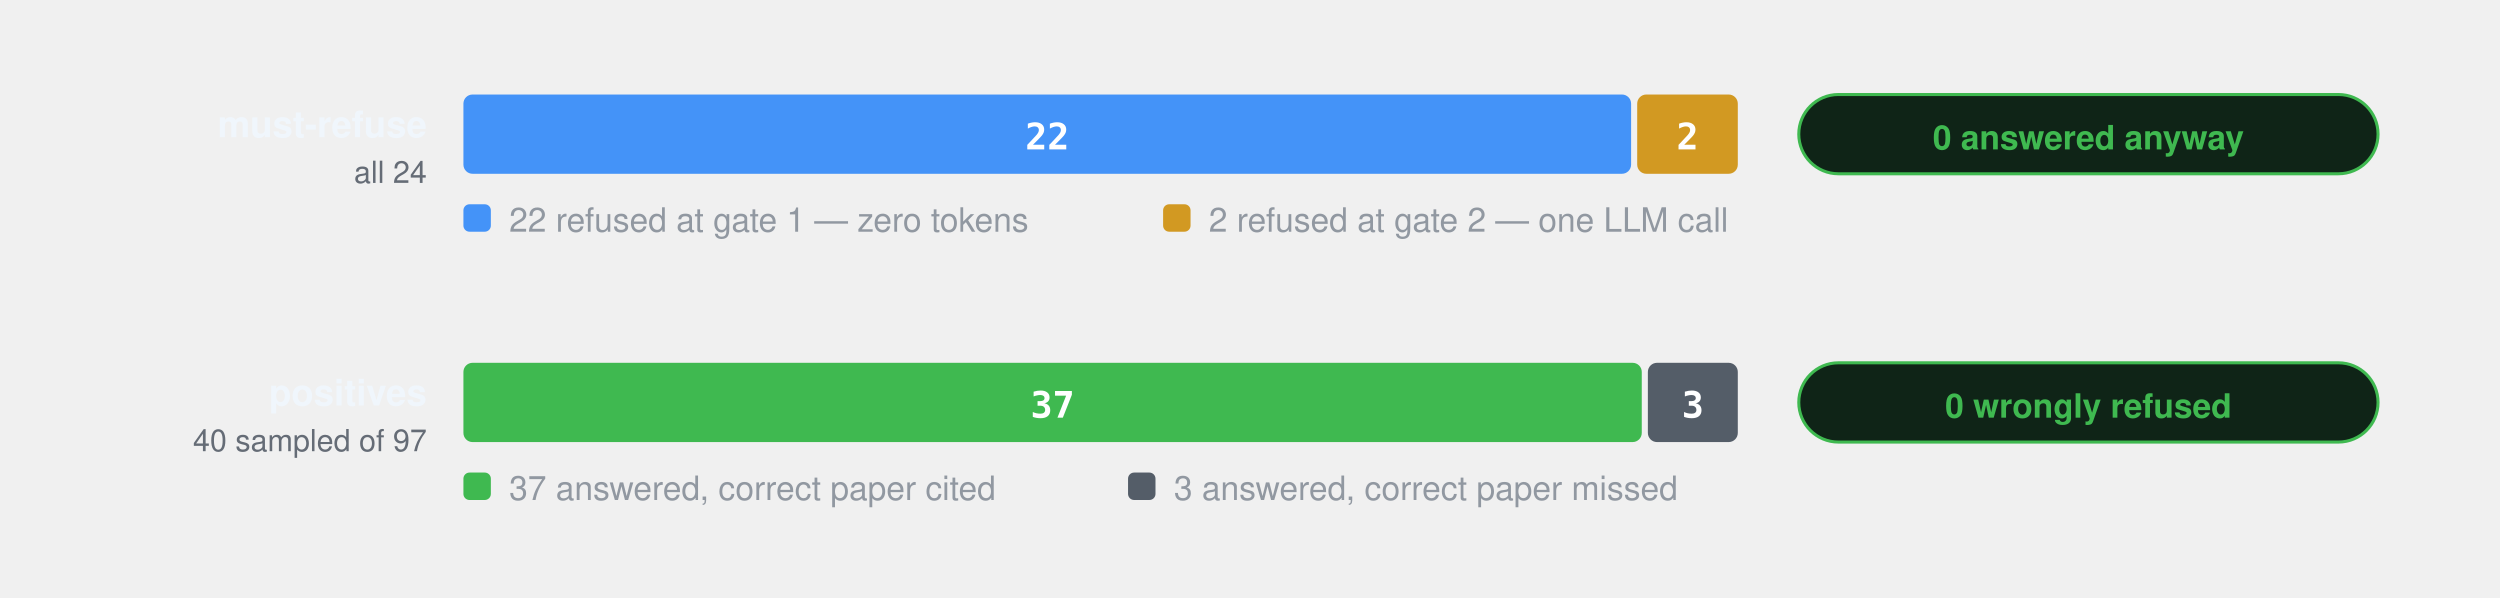
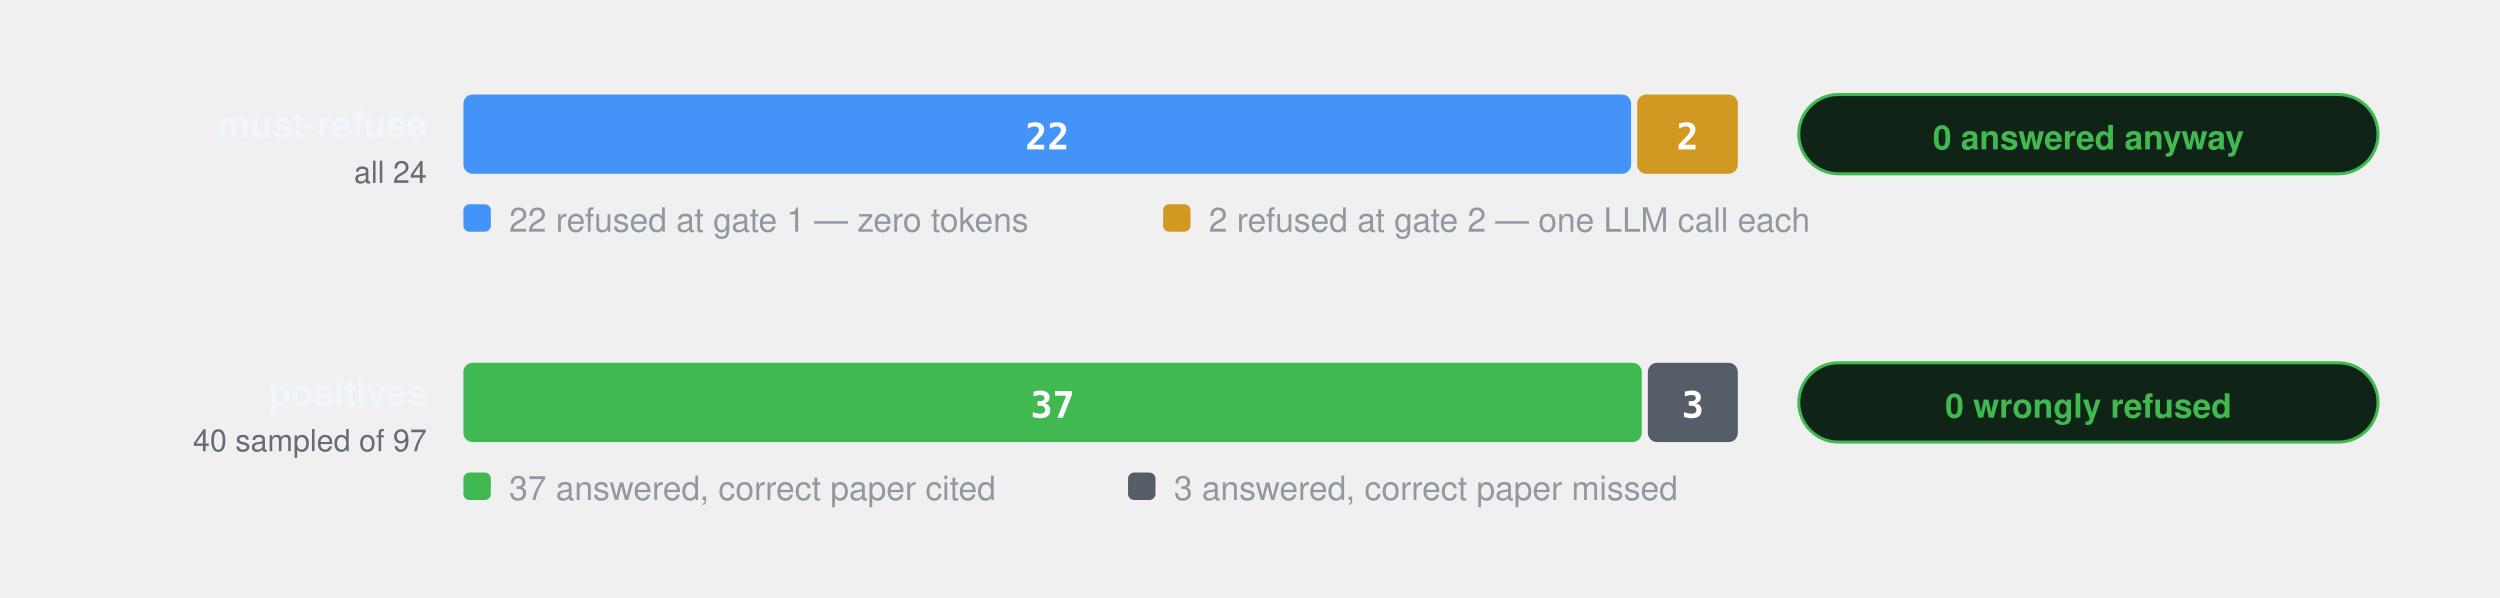
<svg xmlns="http://www.w3.org/2000/svg" width="820" height="196" viewBox="0 0 820 196" font-family="ui-sans-serif,-apple-system,BlinkMacSystemFont,'Segoe UI',Helvetica,Arial,sans-serif">
  <text x="140" y="45" fill="#f0f6fc" font-size="12" font-weight="600" text-anchor="end">must-refuse</text>
  <text x="140" y="60" fill="#656c76" font-size="10" font-weight="400" text-anchor="end">all 24</text>
  <rect x="152.0" y="31.0" width="383.0" height="26" rx="3" fill="#4493f8" />
  <text x="343.5" y="49" fill="#ffffff" font-size="12" font-weight="700" text-anchor="middle" font-family="ui-monospace,SFMono-Regular,Menlo,Consolas,monospace">22</text>
  <rect x="537.0" y="31.0" width="33.0" height="26" rx="3" fill="#d29922" />
  <text x="553.5" y="49" fill="#ffffff" font-size="12" font-weight="700" text-anchor="middle" font-family="ui-monospace,SFMono-Regular,Menlo,Consolas,monospace">2</text>
  <rect x="590.0" y="31.0" width="190.0" height="26" rx="13" fill="#0f2417" stroke="#3fb950" stroke-width="1" />
  <text x="685" y="49" fill="#3fb950" font-size="11" font-weight="600" text-anchor="middle">0 answered anyway</text>
  <rect x="152.0" y="67.0" width="9.0" height="9" rx="2" fill="#4493f8" />
  <text x="167" y="76" fill="#9198a1" font-size="11" font-weight="400" text-anchor="start">22 refused at gate 1 — zero tokens</text>
  <rect x="381.5" y="67.0" width="9.0" height="9" rx="2" fill="#d29922" />
-   <text x="396.48" y="76" fill="#9198a1" font-size="11" font-weight="400" text-anchor="start">2 refused at gate 2 — one LLM call</text>
+   <text x="396.48" y="76" fill="#9198a1" font-size="11" font-weight="400" text-anchor="start">2 refused at gate 2 — one LLM call each</text>
  <text x="140" y="133" fill="#f0f6fc" font-size="12" font-weight="600" text-anchor="end">positives</text>
  <text x="140" y="148" fill="#656c76" font-size="10" font-weight="400" text-anchor="end">40 sampled of 97</text>
  <rect x="152.0" y="119.0" width="386.5" height="26" rx="3" fill="#3fb950" />
  <text x="345.25" y="137" fill="#ffffff" font-size="12" font-weight="700" text-anchor="middle" font-family="ui-monospace,SFMono-Regular,Menlo,Consolas,monospace">37</text>
  <rect x="540.5" y="119.0" width="29.5" height="26" rx="3" fill="#545d68" />
  <text x="555.25" y="137" fill="#ffffff" font-size="12" font-weight="700" text-anchor="middle" font-family="ui-monospace,SFMono-Regular,Menlo,Consolas,monospace">3</text>
  <rect x="590.0" y="119.0" width="190.0" height="26" rx="13" fill="#0f2417" stroke="#3fb950" stroke-width="1" />
  <text x="685" y="137" fill="#3fb950" font-size="11" font-weight="600" text-anchor="middle">0 wrongly refused</text>
  <rect x="152.0" y="155.0" width="9.0" height="9" rx="2" fill="#3fb950" />
  <text x="167" y="164" fill="#9198a1" font-size="11" font-weight="400" text-anchor="start">37 answered, correct paper cited</text>
  <rect x="370.0" y="155.0" width="9.0" height="9" rx="2" fill="#545d68" />
  <text x="385.04" y="164" fill="#9198a1" font-size="11" font-weight="400" text-anchor="start">3 answered, correct paper missed</text>
</svg>
